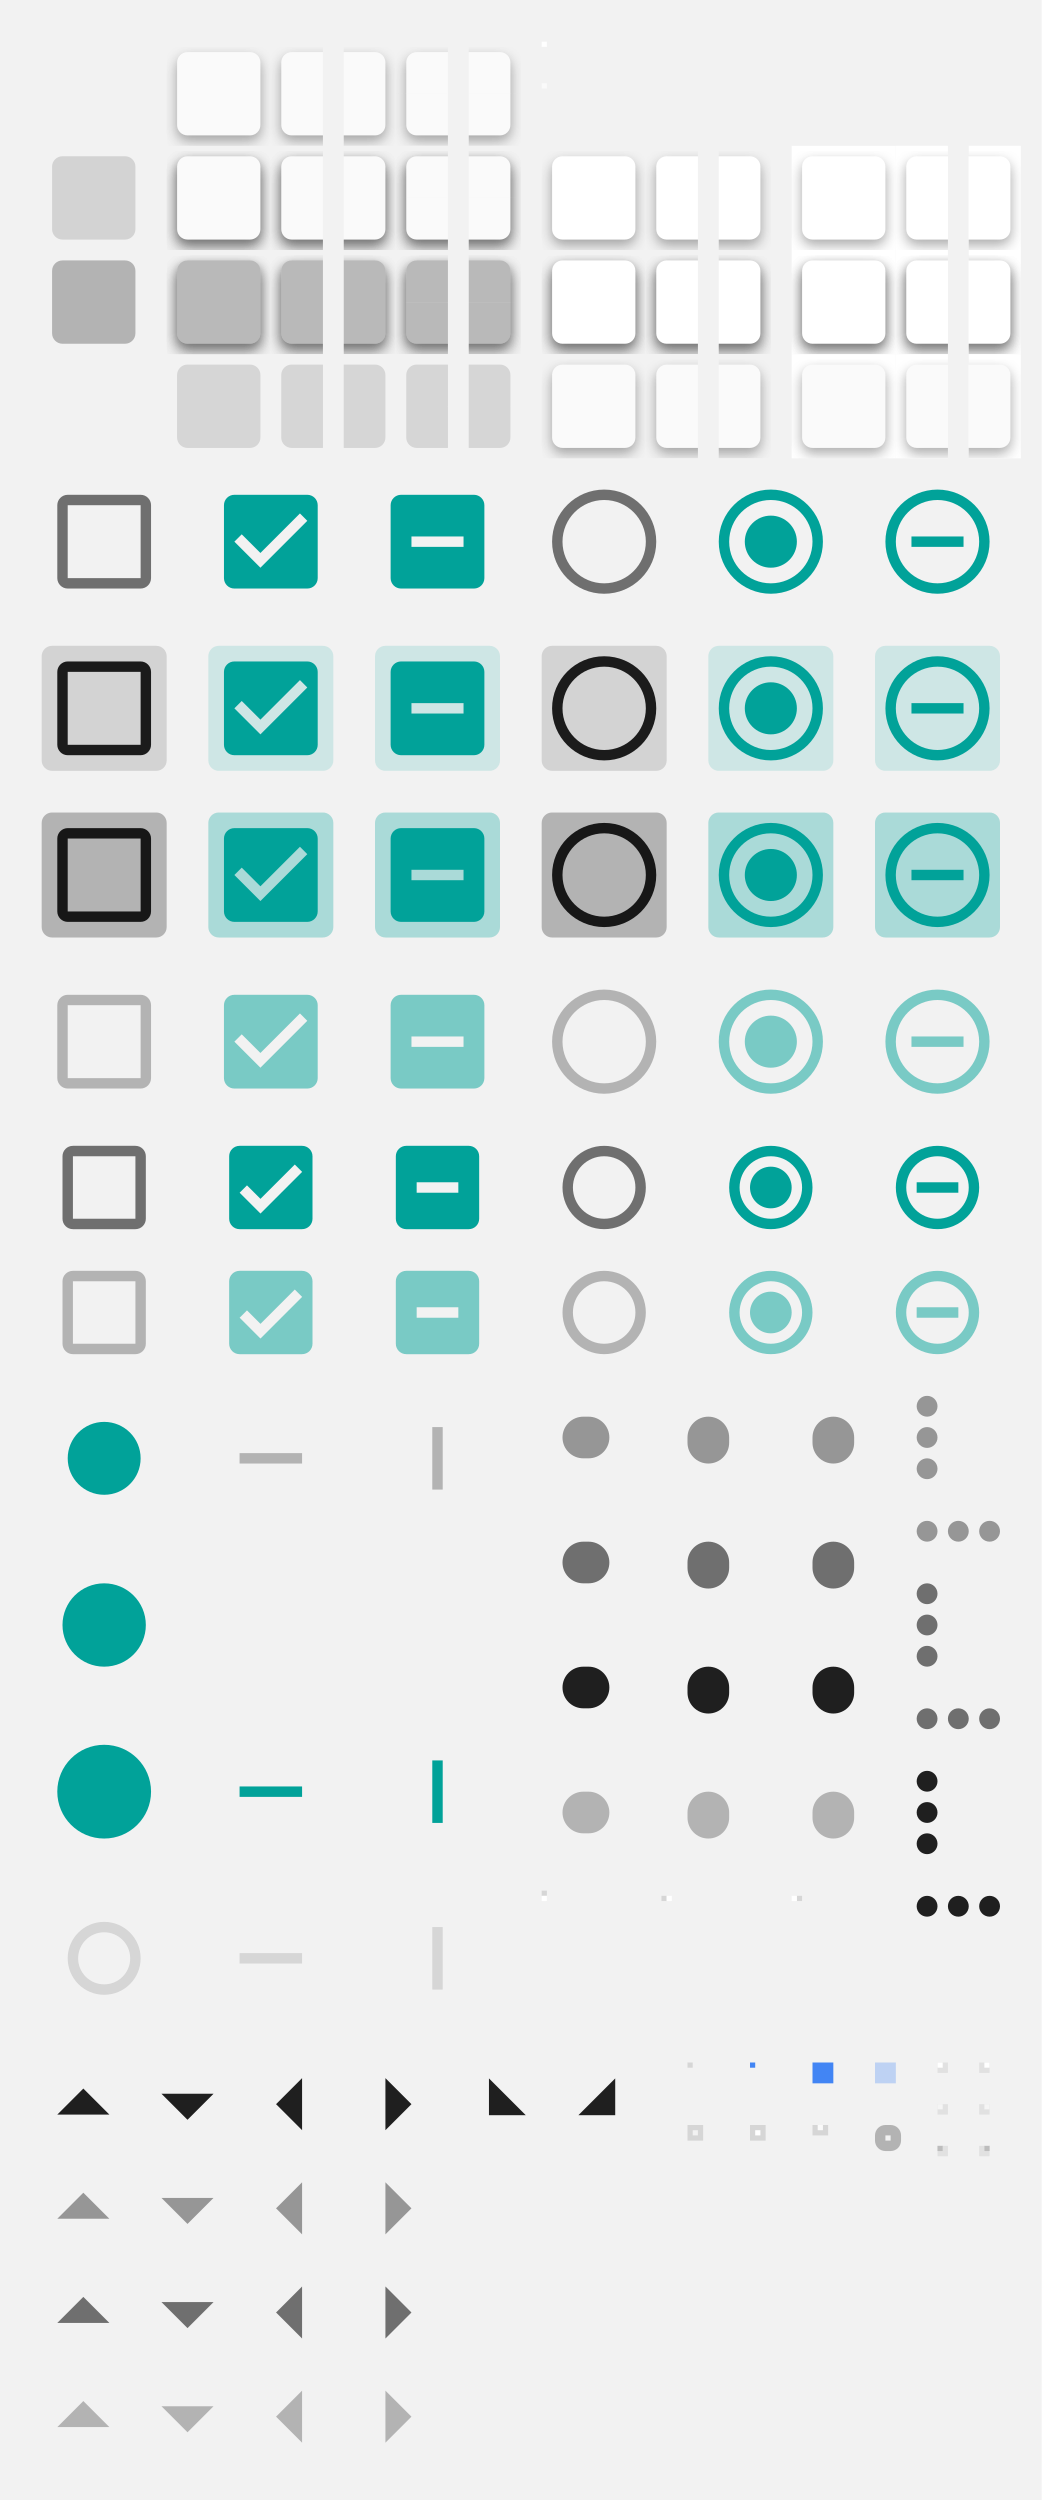
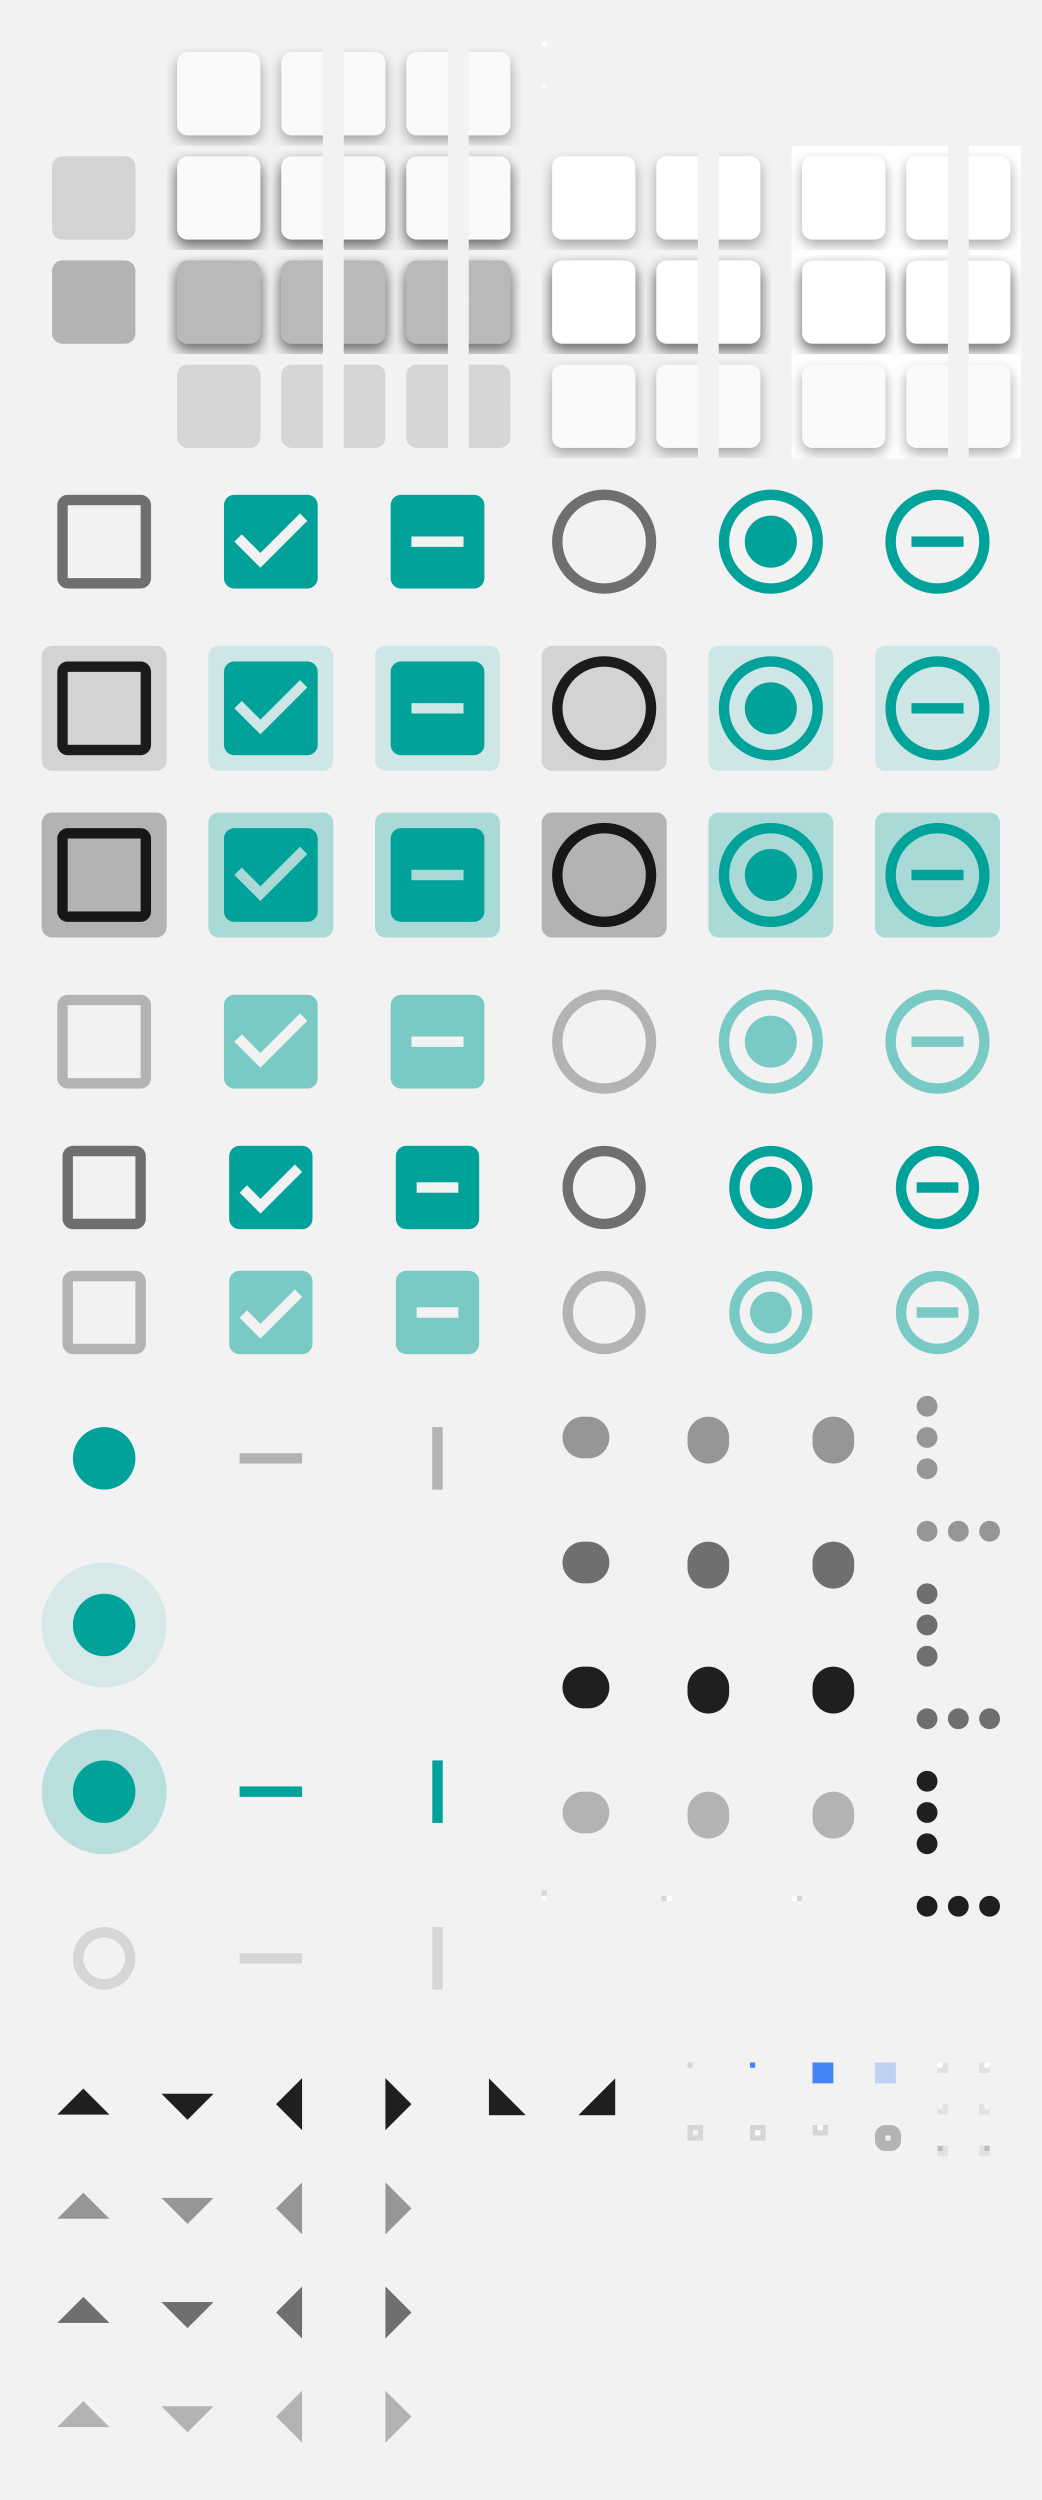
<svg xmlns="http://www.w3.org/2000/svg" xmlns:xlink="http://www.w3.org/1999/xlink" width="200" height="480" viewBox="0 0 200 480">
  <rect width="200" height="480" fill="url(#color-bg)" />
  <defs>
    <linearGradient id="color-fg">
      <stop stop-color="#000000" stop-opacity="0.87" />
    </linearGradient>
    <linearGradient id="color-fg-disabled">
      <stop stop-color="#000000" stop-opacity="0.38" />
    </linearGradient>
    <linearGradient id="color-fg-secondary">
      <stop stop-color="#000000" stop-opacity="0.54" />
    </linearGradient>
    <linearGradient id="color-fg-secondary-disabled">
      <stop stop-color="#000000" stop-opacity="0.26" />
    </linearGradient>
    <linearGradient id="color-divider">
      <stop stop-color="#000000" stop-opacity="0.12" />
    </linearGradient>
    <linearGradient id="color-primary">
      <stop stop-color="#4285F4" />
    </linearGradient>
    <linearGradient id="color-accent">
      <stop stop-color="#01A299" />
    </linearGradient>
    <linearGradient id="color-accent-insensitive">
      <stop stop-color="#01A299" stop-opacity="0.5" />
    </linearGradient>
    <linearGradient id="color-bg">
      <stop stop-color="#F2F2F2" />
    </linearGradient>
    <linearGradient id="color-bg-lighter">
      <stop stop-color="#FAFAFA" />
    </linearGradient>
    <linearGradient id="color-base">
      <stop stop-color="#FFFFFF" />
    </linearGradient>
    <linearGradient id="color-base-alt">
      <stop stop-color="#FAFAFA" />
    </linearGradient>
    <linearGradient id="color-border">
      <stop stop-color="#000000" stop-opacity="0.12" />
    </linearGradient>
    <filter id="1" color-interpolation-filters="sRGB" x="0" y="0" width="1" height="1">
      <feFlood flood-color="#000000" flood-opacity="0.12" result="flood" />
      <feComposite operator="in" in="flood" in2="SourceGraphic" result="composite1" />
      <feGaussianBlur stdDeviation="1.5" in="composite1" result="blur" />
      <feOffset dx="0" dy="1" result="offset" />
      <feComposite in="SourceGraphic" in2="offset" result="fbSourceGraphic" />
      <feFlood flood-color="#000000" flood-opacity="0.24" result="flood" />
      <feComposite operator="in" in="flood" in2="fbSourceGraphic" result="composite1" />
      <feGaussianBlur stdDeviation="1" in="composite1" result="blur" />
      <feOffset dx="0" dy="1" result="offset" />
      <feComposite in="fbSourceGraphic" in2="offset" result="composite2" />
    </filter>
    <rect id="1x1" width="1" height="1" />
    <rect id="2x2" width="2" height="2" />
    <rect id="4x4" width="4" height="4" />
    <rect id="16x16" width="16" height="16" opacity="0" />
    <rect id="17x17" width="17" height="17" opacity="0" />
    <rect id="24x24" width="24" height="24" opacity="0" />
    <clipPath id="left">
      <rect width="10" height="20" />
    </clipPath>
    <clipPath id="right">
      <rect width="10" height="20" x="10" />
    </clipPath>
    <clipPath id="left-top">
      <rect width="10" height="10" />
    </clipPath>
    <clipPath id="left-bottom">
      <rect width="10" height="10" y="10" />
    </clipPath>
    <clipPath id="right-top">
      <rect width="10" height="10" x="10" />
    </clipPath>
    <clipPath id="right-bottom">
      <rect width="10" height="10" x="10" y="10" />
    </clipPath>
    <g id="base-box">
      <rect width="20" height="20" opacity="0" />
      <rect x="2" y="2" width="16" height="16" rx="2" ry="2" />
    </g>
    <use xlink:href="#base-box" id="base-flat-button" fill="url(#color-fg)" opacity="0" />
    <use xlink:href="#base-box" id="base-flat-button-hover" fill="url(#color-fg)" opacity="0.15" />
    <use xlink:href="#base-box" id="base-flat-button-active" fill="url(#color-fg)" opacity="0.3" />
    <use xlink:href="#base-box" id="base-flat-button-insensitive" fill="url(#color-fg)" opacity="0" />
    <use xlink:href="#base-box" id="base-button" fill="url(#color-bg-lighter)" filter="url(#1)" />
    <use xlink:href="#base-button" id="base-button-hover" filter="url(#1)" />
    <g id="base-button-active">
      <use xlink:href="#base-button-hover" />
      <use xlink:href="#base-flat-button-active" />
    </g>
    <use xlink:href="#base-box" id="base-button-insensitive" fill="url(#color-divider)" />
    <use xlink:href="#1x1" id="base-entry-background" fill="url(#color-base)" />
    <use xlink:href="#1x1" id="base-entry-background-insensitive" fill="url(#color-base-alt)" />
    <use xlink:href="#base-box" id="base-entry-box" fill="url(#color-base)" filter="url(#1)" />
    <use xlink:href="#base-entry-box" id="base-entry-box-active" filter="url(#1)" />
    <use xlink:href="#base-box" id="base-entry-box-insensitive" fill="url(#color-base-alt)" filter="url(#1)" />
    <rect id="background-fill" width="20" height="20" />
    <g id="base-entry">
      <use xlink:href="#background-fill" />
      <use xlink:href="#base-entry-box" />
    </g>
    <g id="base-entry-active">
      <use xlink:href="#background-fill" />
      <use xlink:href="#base-entry-box-active" />
    </g>
    <g id="base-entry-insensitive">
      <use xlink:href="#background-fill" />
      <use xlink:href="#base-entry-box-insensitive" />
    </g>
    <use clip-path="url(#left)" xlink:href="#base-button" id="base-combo-rtl-button" />
    <use clip-path="url(#left)" xlink:href="#base-button-hover" id="base-combo-rtl-button-hover" />
    <use clip-path="url(#left)" xlink:href="#base-button-active" id="base-combo-rtl-button-active" />
    <use clip-path="url(#left)" xlink:href="#base-button-insensitive" id="base-combo-rtl-button-insensitive" />
    <use clip-path="url(#right)" xlink:href="#base-button" id="base-combo-ltr-button" />
    <use clip-path="url(#right)" xlink:href="#base-button-hover" id="base-combo-ltr-button-hover" />
    <use clip-path="url(#right)" xlink:href="#base-button-active" id="base-combo-ltr-button-active" />
    <use clip-path="url(#right)" xlink:href="#base-button-insensitive" id="base-combo-ltr-button-insensitive" />
    <use clip-path="url(#left-top)" xlink:href="#base-button" id="base-spin-rtl-up" />
    <use clip-path="url(#left-top)" xlink:href="#base-button-hover" id="base-spin-rtl-up-hover" />
    <use clip-path="url(#left-top)" xlink:href="#base-button-active" id="base-spin-rtl-up-active" />
    <use clip-path="url(#left-top)" xlink:href="#base-button-insensitive" id="base-spin-rtl-up-insensitive" />
    <use clip-path="url(#left-bottom)" xlink:href="#base-button" id="base-spin-rtl-down" />
    <use clip-path="url(#left-bottom)" xlink:href="#base-button-hover" id="base-spin-rtl-down-hover" />
    <use clip-path="url(#left-bottom)" xlink:href="#base-button-active" id="base-spin-rtl-down-active" />
    <use clip-path="url(#left-bottom)" xlink:href="#base-button-insensitive" id="base-spin-rtl-down-insensitive" />
    <use clip-path="url(#right-top)" xlink:href="#base-button" id="base-spin-ltr-up" />
    <use clip-path="url(#right-top)" xlink:href="#base-button-hover" id="base-spin-ltr-up-hover" />
    <use clip-path="url(#right-top)" xlink:href="#base-button-active" id="base-spin-ltr-up-active" />
    <use clip-path="url(#right-top)" xlink:href="#base-button-insensitive" id="base-spin-ltr-up-insensitive" />
    <use clip-path="url(#right-bottom)" xlink:href="#base-button" id="base-spin-ltr-down" />
    <use clip-path="url(#right-bottom)" xlink:href="#base-button-hover" id="base-spin-ltr-down-hover" />
    <use clip-path="url(#right-bottom)" xlink:href="#base-button-active" id="base-spin-ltr-down-active" />
    <use clip-path="url(#right-bottom)" xlink:href="#base-button-insensitive" id="base-spin-ltr-down-insensitive" />
    <use clip-path="url(#left)" xlink:href="#base-entry" id="base-combo-ltr-entry" />
    <use clip-path="url(#left)" xlink:href="#base-entry-active" id="base-combo-ltr-entry-active" />
    <use clip-path="url(#left)" xlink:href="#base-entry-insensitive" id="base-combo-ltr-entry-insensitive" />
    <use clip-path="url(#right)" xlink:href="#base-entry" id="base-combo-rtl-entry" />
    <use clip-path="url(#right)" xlink:href="#base-entry-active" id="base-combo-rtl-entry-active" />
    <use clip-path="url(#right)" xlink:href="#base-entry-insensitive" id="base-combo-rtl-entry-insensitive" />
    <path id="checkbox-unchecked-path" d="M19 5v14H5V5h14m0-2H5c-1.1 0-2 .9-2 2v14c0 1.1.9 2 2 2h14c1.1 0 2-.9 2-2V5c0-1.1-.9-2-2-2z" />
    <path id="checkbox-checked-path" d="M19 3H5c-1.11 0-2 .9-2 2v14c0 1.1.89 2 2 2h14c1.11 0 2-.9 2-2V5c0-1.1-.89-2-2-2zm-9 14l-5-5 1.41-1.41L10 14.17l7.59-7.59L19 8l-9 9z" />
    <path id="checkbox-mixed-path" d="M19 3H5c-1.1 0-2 .9-2 2v14c0 1.1.9 2 2 2h14c1.1 0 2-.9 2-2V5c0-1.1-.9-2-2-2zm-2 10H7v-2h10v2z" />
    <path id="radio-unchecked-path" d="M12 2C6.48 2 2 6.48 2 12s4.48 10 10 10 10-4.48 10-10S17.52 2 12 2zm0 18c-4.42 0-8-3.58-8-8s3.58-8 8-8 8 3.58 8 8-3.58 8-8 8z" />
    <path id="radio-checked-path" d="M12 7c-2.76 0-5 2.24-5 5s2.24 5 5 5 5-2.24 5-5-2.24-5-5-5zm0-5C6.48 2 2 6.48 2 12s4.48 10 10 10 10-4.48 10-10S17.52 2 12 2zm0 18c-4.42 0-8-3.58-8-8s3.58-8 8-8 8 3.58 8 8-3.58 8-8 8z" />
    <path id="radio-mixed-path" d="M7 11v2h10v-2H7zm5-9C6.48 2 2 6.48 2 12s4.48 10 10 10 10-4.48 10-10S17.52 2 12 2zm0 18c-4.41 0-8-3.59-8-8s3.59-8 8-8 8 3.59 8 8-3.59 8-8 8z" />
    <path id="menu-checkbox-unchecked-path" d="M2 0a2 2 0 0 0-2 2v12a2 2 0 0 0 2 2h12a2 2 0 0 0 2-2V2a2 2 0 0 0-2-2H2zm0 2h12v12H2V2z" />
    <path id="menu-checkbox-checked-path" d="M2 0a2 2 0 0 0-2 2v12a2 2 0 0 0 2 2h12a2 2 0 0 0 2-2V2a2 2 0 0 0-2-2H2zm10.6 3.59L14.01 5l-8 8-4-4 1.41-1.41 2.59 2.59 6.59-6.59z" />
    <path id="menu-checkbox-mixed-path" d="M2 0a2 2 0 0 0-2 2v12a2 2 0 0 0 2 2h12a2 2 0 0 0 2-2V2a2 2 0 0 0-2-2H2zm2 7h8v2H4V7z" />
    <path id="menu-radio-unchecked-path" d="M8 0a8 8 0 0 0-8 8 8 8 0 0 0 8 8 8 8 0 0 0 8-8 8 8 0 0 0-8-8zm0 2a6 6 0 0 1 6 6 6 6 0 0 1-6 6 6 6 0 0 1-6-6 6 6 0 0 1 6-6z" />
    <path id="menu-radio-checked-path" d="M8 0a8 8 0 0 0-8 8 8 8 0 0 0 8 8 8 8 0 0 0 8-8 8 8 0 0 0-8-8zm0 2a6 6 0 0 1 6 6 6 6 0 0 1-6 6 6 6 0 0 1-6-6 6 6 0 0 1 6-6zm0 2a4 4 0 0 0-4 4 4 4 0 0 0 4 4 4 4 0 0 0 4-4 4 4 0 0 0-4-4z" />
    <path id="menu-radio-mixed-path" d="M8 0a8 8 0 0 0-8 8 8 8 0 0 0 8 8 8 8 0 0 0 8-8 8 8 0 0 0-8-8zm0 2a6 6 0 0 1 6 6 6 6 0 0 1-6 6 6 6 0 0 1-6-6 6 6 0 0 1 6-6zM4 7v2h8V7H4z" />
    <rect id="button-fill" width="24" height="24" rx="2" ry="2" />
    <g id="base-checkbox-unchecked">
      <use xlink:href="#button-fill" opacity="0" />
      <use xlink:href="#checkbox-unchecked-path" />
    </g>
    <g id="base-checkbox-unchecked-hover">
      <use xlink:href="#button-fill" opacity="0.15" />
      <use xlink:href="#checkbox-unchecked-path" />
    </g>
    <g id="base-checkbox-unchecked-active">
      <use xlink:href="#button-fill" opacity="0.3" />
      <use xlink:href="#checkbox-unchecked-path" />
    </g>
    <g id="base-checkbox-checked">
      <use xlink:href="#button-fill" opacity="0" />
      <use xlink:href="#checkbox-checked-path" />
    </g>
    <g id="base-checkbox-checked-hover">
      <use xlink:href="#button-fill" opacity="0.15" />
      <use xlink:href="#checkbox-checked-path" />
    </g>
    <g id="base-checkbox-checked-active">
      <use xlink:href="#button-fill" opacity="0.3" />
      <use xlink:href="#checkbox-checked-path" />
    </g>
    <g id="base-checkbox-mixed">
      <use xlink:href="#button-fill" opacity="0" />
      <use xlink:href="#checkbox-mixed-path" />
    </g>
    <g id="base-checkbox-mixed-hover">
      <use xlink:href="#button-fill" opacity="0.15" />
      <use xlink:href="#checkbox-mixed-path" />
    </g>
    <g id="base-checkbox-mixed-active">
      <use xlink:href="#button-fill" opacity="0.3" />
      <use xlink:href="#checkbox-mixed-path" />
    </g>
    <g id="base-radio-unchecked">
      <use xlink:href="#button-fill" opacity="0" />
      <use xlink:href="#radio-unchecked-path" />
    </g>
    <g id="base-radio-unchecked-hover">
      <use xlink:href="#button-fill" opacity="0.15" />
      <use xlink:href="#radio-unchecked-path" />
    </g>
    <g id="base-radio-unchecked-active">
      <use xlink:href="#button-fill" opacity="0.3" />
      <use xlink:href="#radio-unchecked-path" />
    </g>
    <g id="base-radio-checked">
      <use xlink:href="#button-fill" opacity="0" />
      <use xlink:href="#radio-checked-path" />
    </g>
    <g id="base-radio-checked-hover">
      <use xlink:href="#button-fill" opacity="0.15" />
      <use xlink:href="#radio-checked-path" />
    </g>
    <g id="base-radio-checked-active">
      <use xlink:href="#button-fill" opacity="0.3" />
      <use xlink:href="#radio-checked-path" />
    </g>
    <g id="base-radio-mixed">
      <use xlink:href="#button-fill" opacity="0" />
      <use xlink:href="#radio-mixed-path" />
    </g>
    <g id="base-radio-mixed-hover">
      <use xlink:href="#button-fill" opacity="0.15" />
      <use xlink:href="#radio-mixed-path" />
    </g>
    <g id="base-radio-mixed-active">
      <use xlink:href="#button-fill" opacity="0.3" />
      <use xlink:href="#radio-mixed-path" />
    </g>
    <g id="base-menu-checkbox-unchecked">
      <use xlink:href="#16x16" />
      <use xlink:href="#menu-checkbox-unchecked-path" />
    </g>
    <g id="base-menu-checkbox-checked">
      <use xlink:href="#16x16" />
      <use xlink:href="#menu-checkbox-checked-path" />
    </g>
    <g id="base-menu-checkbox-mixed">
      <use xlink:href="#16x16" />
      <use xlink:href="#menu-checkbox-mixed-path" />
    </g>
    <g id="base-menu-radio-unchecked">
      <use xlink:href="#16x16" />
      <use xlink:href="#menu-radio-unchecked-path" />
    </g>
    <g id="base-menu-radio-checked">
      <use xlink:href="#16x16" />
      <use xlink:href="#menu-radio-checked-path" />
    </g>
    <g id="base-menu-radio-mixed">
      <use xlink:href="#16x16" />
      <use xlink:href="#menu-radio-mixed-path" />
    </g>
    <g id="base-scale-slider">
-       <use xlink:href="#24x24" />
-       <circle cx="12" cy="12" r="7" fill="url(#color-accent)" />
+       <circle cx="12" cy="12" r="12" opacity="0" />
+       <circle cx="12" cy="12" r="6" fill="url(#color-accent)" />
    </g>
    <g id="base-scale-slider-hover">
-       <use xlink:href="#24x24" />
-       <circle cx="12" cy="12" r="8" fill="url(#color-accent)" />
+       <circle cx="12" cy="12" r="12" fill="url(#color-accent)" opacity="0.12" />
+       <circle cx="12" cy="12" r="6" fill="url(#color-accent)" />
    </g>
    <g id="base-scale-slider-active">
-       <use xlink:href="#24x24" />
-       <circle cx="12" cy="12" r="9" fill="url(#color-accent)" />
+       <circle cx="12" cy="12" r="12" fill="url(#color-accent)" opacity="0.24" />
+       <circle cx="12" cy="12" r="6" fill="url(#color-accent)" />
    </g>
    <g id="base-scale-slider-insensitive">
-       <use xlink:href="#24x24" />
-       <circle cx="12" cy="12" r="7" fill="url(#color-bg)" />
-       <circle cx="12" cy="12" r="6" fill="none" stroke="url(#color-divider)" stroke-width="2" />
+       <circle cx="12" cy="12" r="12" opacity="0" />
+       <circle cx="12" cy="12" r="6" fill="url(#color-bg)" />
+       <circle cx="12" cy="12" r="5" fill="none" stroke="url(#color-divider)" stroke-width="2" />
    </g>
    <g id="base-scale-horz-trough">
      <use xlink:href="#24x24" />
      <rect width="12" height="2" x="6" y="11" />
    </g>
    <g id="base-scale-vert-trough">
      <use xlink:href="#24x24" />
      <rect width="2" height="12" x="11" y="6" />
    </g>
    <g id="base-scrollbar-horz-slider">
      <use xlink:href="#17x17" y="-1" />
      <rect width="9" height="8" x="4" y="4" ry="4" />
    </g>
    <g id="base-scrollbar-horz-trough">
      <use xlink:href="#base-border" y="-1" />
      <use xlink:href="#base-entry-background" />
    </g>
    <use xlink:href="#base-scrollbar-horz-slider" id="base-scrollbar-vert-ltr-slider" transform="rotate(-90 8.5 8.5)" />
    <use xlink:href="#base-scrollbar-horz-trough" id="base-scrollbar-vert-ltr-trough" transform="rotate(-90 0.5 0.5)" />
    <use xlink:href="#base-scrollbar-horz-slider" id="base-scrollbar-vert-rtl-slider" transform="rotate(90 8 8)" />
    <use xlink:href="#base-scrollbar-horz-trough" id="base-scrollbar-vert-rtl-trough" transform="rotate(90 0.5 0.5)" />
    <g id="base-handle-horz">
      <circle cx="2" cy="2" r="2" />
      <circle cx="8" cy="2" r="2" />
      <circle cx="14" cy="2" r="2" />
    </g>
    <use xlink:href="#base-handle-horz" id="base-handle-vert" transform="rotate(90 2 2)" />
    <path id="pan-path" d="M13 6l-5 5-5-5z" />
    <g id="base-pan-down">
      <use xlink:href="#16x16" />
      <use xlink:href="#pan-path" />
    </g>
    <g id="base-pan-up">
      <use xlink:href="#16x16" />
      <use xlink:href="#pan-path" transform="rotate(180 8 8)" />
    </g>
    <g id="base-pan-left">
      <use xlink:href="#16x16" />
      <use xlink:href="#pan-path" transform="rotate(90 8 8)" />
    </g>
    <g id="base-pan-right">
      <use xlink:href="#16x16" />
      <use xlink:href="#pan-path" transform="rotate(-90 8 8)" />
    </g>
    <g id="base-pan-left-semi">
      <use xlink:href="#16x16" />
      <use xlink:href="#pan-path" transform="rotate(45 8 8)" />
    </g>
    <g id="base-pan-right-semi">
      <use xlink:href="#16x16" />
      <use xlink:href="#pan-path" transform="rotate(-45 8 8)" />
    </g>
    <use xlink:href="#1x1" id="base-border" fill="url(#color-border)" />
    <use xlink:href="#1x1" id="base-tab" fill="url(#color-primary)" />
    <use xlink:href="#4x4" id="base-progressbar-progress" fill="url(#color-primary)" />
    <g id="base-progressbar-trough">
      <use xlink:href="#4x4" fill="url(#color-bg)" />
      <use xlink:href="#base-progressbar-progress" opacity="0.3" />
    </g>
    <rect id="base-frame" x="0.5" y="0.5" width="2" height="2" fill="none" stroke="url(#color-border)" stroke-width="1" />
    <g id="base-frame-notebook">
      <rect width="3" height="3" fill="url(#color-border)" />
      <use xlink:href="#1x1" x="1" y="1" fill="url(#color-base)" />
    </g>
    <g id="base-frame-inline">
      <rect width="3" height="2" fill="url(#color-border)" />
      <use xlink:href="#1x1" x="1" fill="url(#color-base-alt)" />
    </g>
    <rect id="base-focus" x="1" y="1" width="3" height="3" rx="1" ry="1" fill="none" stroke="url(#color-fg)" stroke-width="2" opacity="0.3" />
    <g id="base-treeview-ltr-button">
      <use xlink:href="#2x2" fill="url(#color-base)" />
      <use xlink:href="#2x2" fill="url(#color-border)" />
      <use xlink:href="#1x1" fill="url(#color-base)" />
    </g>
    <g id="base-treeview-ltr-button-hover">
      <use xlink:href="#base-treeview-ltr-button" />
      <use xlink:href="#1x1" fill="url(#color-fg)" opacity="0.05" />
    </g>
    <g id="base-treeview-ltr-button-active">
      <use xlink:href="#base-treeview-ltr-button" />
      <use xlink:href="#1x1" fill="url(#color-fg)" opacity="0.3" />
    </g>
    <use xlink:href="#base-treeview-ltr-button" id="base-treeview-rtl-button" transform="scale(-1 1)" />
    <use xlink:href="#base-treeview-ltr-button-hover" id="base-treeview-rtl-button-hover" transform="scale(-1 1)" />
    <use xlink:href="#base-treeview-ltr-button-active" id="base-treeview-rtl-button-active" transform="scale(-1 1)" />
  </defs>
  <use x="8" y="8" xlink:href="#base-flat-button" id="flat-button" />
  <use x="8" y="28" xlink:href="#base-flat-button-hover" id="flat-button-hover" />
  <use x="8" y="48" xlink:href="#base-flat-button-active" id="flat-button-active" />
  <use x="8" y="68" xlink:href="#base-flat-button-insensitive" id="flat-button-insensitive" />
  <use x="32" y="8" xlink:href="#base-button" id="button" />
  <use x="32" y="28" xlink:href="#base-button-hover" id="button-hover" />
  <use x="32" y="48" xlink:href="#base-button-active" id="button-active" />
  <use x="32" y="68" xlink:href="#base-button-insensitive" id="button-insensitive" />
  <use x="52" y="8" xlink:href="#base-combo-rtl-button" id="combo-rtl-button" />
  <use x="52" y="28" xlink:href="#base-combo-rtl-button-hover" id="combo-rtl-button-hover" />
  <use x="52" y="48" xlink:href="#base-combo-rtl-button-active" id="combo-rtl-button-active" />
  <use x="52" y="68" xlink:href="#base-combo-rtl-button-insensitive" id="combo-rtl-button-insensitive" />
  <use x="56" y="8" xlink:href="#base-combo-ltr-button" id="combo-ltr-button" />
  <use x="56" y="28" xlink:href="#base-combo-ltr-button-hover" id="combo-ltr-button-hover" />
  <use x="56" y="48" xlink:href="#base-combo-ltr-button-active" id="combo-ltr-button-active" />
  <use x="56" y="68" xlink:href="#base-combo-ltr-button-insensitive" id="combo-ltr-button-insensitive" />
  <use x="76" y="8" xlink:href="#base-spin-rtl-up" id="spin-rtl-up" />
  <use x="76" y="28" xlink:href="#base-spin-rtl-up-hover" id="spin-rtl-up-hover" />
  <use x="76" y="48" xlink:href="#base-spin-rtl-up-active" id="spin-rtl-up-active" />
  <use x="76" y="68" xlink:href="#base-spin-rtl-up-insensitive" id="spin-rtl-up-insensitive" />
  <use x="76" y="8" xlink:href="#base-spin-rtl-down" id="spin-rtl-down" />
  <use x="76" y="28" xlink:href="#base-spin-rtl-down-hover" id="spin-rtl-down-hover" />
  <use x="76" y="48" xlink:href="#base-spin-rtl-down-active" id="spin-rtl-down-active" />
  <use x="76" y="68" xlink:href="#base-spin-rtl-down-insensitive" id="spin-rtl-down-insensitive" />
  <use x="80" y="8" xlink:href="#base-spin-ltr-up" id="spin-ltr-up" />
  <use x="80" y="28" xlink:href="#base-spin-ltr-up-hover" id="spin-ltr-up-hover" />
  <use x="80" y="48" xlink:href="#base-spin-ltr-up-active" id="spin-ltr-up-active" />
  <use x="80" y="68" xlink:href="#base-spin-ltr-up-insensitive" id="spin-ltr-up-insensitive" />
  <use x="80" y="8" xlink:href="#base-spin-ltr-down" id="spin-ltr-down" />
  <use x="80" y="28" xlink:href="#base-spin-ltr-down-hover" id="spin-ltr-down-hover" />
  <use x="80" y="48" xlink:href="#base-spin-ltr-down-active" id="spin-ltr-down-active" />
  <use x="80" y="68" xlink:href="#base-spin-ltr-down-insensitive" id="spin-ltr-down-insensitive" />
  <use x="104" y="8" xlink:href="#base-entry-background" id="entry-background" />
  <use x="104" y="16" xlink:href="#base-entry-background-insensitive" id="entry-background-insensitive" />
  <use x="104" y="28" xlink:href="#base-entry" fill="url(#color-bg)" id="entry" />
  <use x="104" y="48" xlink:href="#base-entry-active" fill="url(#color-bg)" id="entry-active" />
  <use x="104" y="68" xlink:href="#base-entry-insensitive" fill="url(#color-bg)" id="entry-insensitive" />
  <use x="124" y="28" xlink:href="#base-combo-ltr-entry" fill="url(#color-bg)" id="combo-ltr-entry" />
  <use x="124" y="48" xlink:href="#base-combo-ltr-entry-active" fill="url(#color-bg)" id="combo-ltr-entry-active" />
  <use x="124" y="68" xlink:href="#base-combo-ltr-entry-insensitive" fill="url(#color-bg)" id="combo-ltr-entry-insensitive" />
  <use x="128" y="28" xlink:href="#base-combo-rtl-entry" fill="url(#color-bg)" id="combo-rtl-entry" />
  <use x="128" y="48" xlink:href="#base-combo-rtl-entry-active" fill="url(#color-bg)" id="combo-rtl-entry-active" />
  <use x="128" y="68" xlink:href="#base-combo-rtl-entry-insensitive" fill="url(#color-bg)" id="combo-rtl-entry-insensitive" />
  <use x="152" y="28" xlink:href="#base-entry" fill="url(#color-base)" id="notebook-entry" />
  <use x="152" y="48" xlink:href="#base-entry-active" fill="url(#color-base)" id="notebook-entry-active" />
  <use x="152" y="68" xlink:href="#base-entry-insensitive" fill="url(#color-base)" id="notebook-entry-insensitive" />
  <use x="172" y="28" xlink:href="#base-combo-ltr-entry" fill="url(#color-base)" id="notebook-combo-ltr-entry" />
  <use x="172" y="48" xlink:href="#base-combo-ltr-entry-active" fill="url(#color-base)" id="notebook-combo-ltr-entry-active" />
  <use x="172" y="68" xlink:href="#base-combo-ltr-entry-insensitive" fill="url(#color-base)" id="notebook-combo-ltr-entry-insensitive" />
  <use x="176" y="28" xlink:href="#base-combo-rtl-entry" fill="url(#color-base)" id="notebook-combo-rtl-entry" />
  <use x="176" y="48" xlink:href="#base-combo-rtl-entry-active" fill="url(#color-base)" id="notebook-combo-rtl-entry-active" />
  <use x="176" y="68" xlink:href="#base-combo-rtl-entry-insensitive" fill="url(#color-base)" id="notebook-combo-rtl-entry-insensitive" />
  <use x="8" y="92" xlink:href="#base-checkbox-unchecked" fill="url(#color-fg-secondary)" id="checkbox-unchecked" />
  <use x="8" y="124" xlink:href="#base-checkbox-unchecked-hover" fill="url(#color-fg)" id="checkbox-unchecked-hover" />
  <use x="8" y="156" xlink:href="#base-checkbox-unchecked-active" fill="url(#color-fg)" id="checkbox-unchecked-active" />
  <use x="8" y="188" xlink:href="#base-checkbox-unchecked" fill="url(#color-fg-secondary-disabled)" id="checkbox-unchecked-insensitive" />
  <use x="40" y="92" xlink:href="#base-checkbox-checked" fill="url(#color-accent)" id="checkbox-checked" />
  <use x="40" y="124" xlink:href="#base-checkbox-checked-hover" fill="url(#color-accent)" id="checkbox-checked-hover" />
  <use x="40" y="156" xlink:href="#base-checkbox-checked-active" fill="url(#color-accent)" id="checkbox-checked-active" />
  <use x="40" y="188" xlink:href="#base-checkbox-checked" fill="url(#color-accent-insensitive)" id="checkbox-checked-insensitive" />
  <use x="72" y="92" xlink:href="#base-checkbox-mixed" fill="url(#color-accent)" id="checkbox-mixed" />
  <use x="72" y="124" xlink:href="#base-checkbox-mixed-hover" fill="url(#color-accent)" id="checkbox-mixed-hover" />
  <use x="72" y="156" xlink:href="#base-checkbox-mixed-active" fill="url(#color-accent)" id="checkbox-mixed-active" />
  <use x="72" y="188" xlink:href="#base-checkbox-mixed" fill="url(#color-accent-insensitive)" id="checkbox-mixed-insensitive" />
  <use x="104" y="92" xlink:href="#base-radio-unchecked" fill="url(#color-fg-secondary)" id="radio-unchecked" />
  <use x="104" y="124" xlink:href="#base-radio-unchecked-hover" fill="url(#color-fg)" id="radio-unchecked-hover" />
  <use x="104" y="156" xlink:href="#base-radio-unchecked-active" fill="url(#color-fg)" id="radio-unchecked-active" />
  <use x="104" y="188" xlink:href="#base-radio-unchecked" fill="url(#color-fg-secondary-disabled)" id="radio-unchecked-insensitive" />
  <use x="136" y="92" xlink:href="#base-radio-checked" fill="url(#color-accent)" id="radio-checked" />
  <use x="136" y="124" xlink:href="#base-radio-checked-hover" fill="url(#color-accent)" id="radio-checked-hover" />
  <use x="136" y="156" xlink:href="#base-radio-checked-active" fill="url(#color-accent)" id="radio-checked-active" />
  <use x="136" y="188" xlink:href="#base-radio-checked" fill="url(#color-accent-insensitive)" id="radio-checked-insensitive" />
  <use x="168" y="92" xlink:href="#base-radio-mixed" fill="url(#color-accent)" id="radio-mixed" />
  <use x="168" y="124" xlink:href="#base-radio-mixed-hover" fill="url(#color-accent)" id="radio-mixed-hover" />
  <use x="168" y="156" xlink:href="#base-radio-mixed-active" fill="url(#color-accent)" id="radio-mixed-active" />
  <use x="168" y="188" xlink:href="#base-radio-mixed" fill="url(#color-accent-insensitive)" id="radio-mixed-insensitive" />
  <use x="12" y="220" xlink:href="#base-menu-checkbox-unchecked" fill="url(#color-fg-secondary)" id="menu-checkbox-unchecked" />
  <use x="12" y="244" xlink:href="#base-menu-checkbox-unchecked" fill="url(#color-fg-secondary-disabled)" id="menu-checkbox-unchecked-insensitive" />
  <use x="44" y="220" xlink:href="#base-menu-checkbox-checked" fill="url(#color-accent)" id="menu-checkbox-checked" />
  <use x="44" y="244" xlink:href="#base-menu-checkbox-checked" fill="url(#color-accent-insensitive)" id="menu-checkbox-checked-insensitive" />
  <use x="76" y="220" xlink:href="#base-menu-checkbox-mixed" fill="url(#color-accent)" id="menu-checkbox-mixed" />
  <use x="76" y="244" xlink:href="#base-menu-checkbox-mixed" fill="url(#color-accent-insensitive)" id="menu-checkbox-mixed-insensitive" />
  <use x="108" y="220" xlink:href="#base-menu-radio-unchecked" fill="url(#color-fg-secondary)" id="menu-radio-unchecked" />
  <use x="108" y="244" xlink:href="#base-menu-radio-unchecked" fill="url(#color-fg-secondary-disabled)" id="menu-radio-unchecked-insensitive" />
  <use x="140" y="220" xlink:href="#base-menu-radio-checked" fill="url(#color-accent)" id="menu-radio-checked" />
  <use x="140" y="244" xlink:href="#base-menu-radio-checked" fill="url(#color-accent-insensitive)" id="menu-radio-checked-insensitive" />
  <use x="172" y="220" xlink:href="#base-menu-radio-mixed" fill="url(#color-accent)" id="menu-radio-mixed" />
  <use x="172" y="244" xlink:href="#base-menu-radio-mixed" fill="url(#color-accent-insensitive)" id="menu-radio-mixed-insensitive" />
  <use x="8" y="268" xlink:href="#base-scale-slider" id="scale-slider" />
  <use x="8" y="300" xlink:href="#base-scale-slider-hover" id="scale-slider-hover" />
  <use x="8" y="332" xlink:href="#base-scale-slider-active" id="scale-slider-active" />
  <use x="8" y="364" xlink:href="#base-scale-slider-insensitive" id="scale-slider-insensitive" />
  <use x="40" y="268" xlink:href="#base-scale-horz-trough" fill="url(#color-fg-secondary-disabled)" id="scale-horz-trough" />
  <use x="40" y="332" xlink:href="#base-scale-horz-trough" fill="url(#color-accent)" id="scale-horz-trough-active" />
  <use x="40" y="364" xlink:href="#base-scale-horz-trough" fill="url(#color-divider)" id="scale-horz-trough-insensitive" />
  <use x="72" y="268" xlink:href="#base-scale-vert-trough" fill="url(#color-fg-secondary-disabled)" id="scale-vert-trough" />
  <use x="72" y="332" xlink:href="#base-scale-vert-trough" fill="url(#color-accent)" id="scale-vert-trough-active" />
  <use x="72" y="364" xlink:href="#base-scale-vert-trough" fill="url(#color-divider)" id="scale-vert-trough-insensitive" />
  <use x="104" y="268" xlink:href="#base-scrollbar-horz-slider" fill="url(#color-fg-disabled)" id="scrollbar-horz-slider" />
  <use x="104" y="292" xlink:href="#base-scrollbar-horz-slider" fill="url(#color-fg-secondary)" id="scrollbar-horz-slider-hover" />
  <use x="104" y="316" xlink:href="#base-scrollbar-horz-slider" fill="url(#color-fg)" id="scrollbar-horz-slider-active" />
  <use x="104" y="340" xlink:href="#base-scrollbar-horz-slider" fill="url(#color-fg-secondary-disabled)" id="scrollbar-horz-slider-insensitive" />
  <use x="104" y="364" xlink:href="#base-scrollbar-horz-trough" id="scrollbar-horz-trough" />
  <use x="128" y="268" xlink:href="#base-scrollbar-vert-ltr-slider" fill="url(#color-fg-disabled)" id="scrollbar-vert-ltr-slider" />
  <use x="128" y="292" xlink:href="#base-scrollbar-vert-ltr-slider" fill="url(#color-fg-secondary)" id="scrollbar-vert-ltr-slider-hover" />
  <use x="128" y="316" xlink:href="#base-scrollbar-vert-ltr-slider" fill="url(#color-fg)" id="scrollbar-vert-ltr-slider-active" />
  <use x="128" y="340" xlink:href="#base-scrollbar-vert-ltr-slider" fill="url(#color-fg-secondary-disabled)" id="scrollbar-vert-ltr-slider-insensitive" />
  <use x="128" y="364" xlink:href="#base-scrollbar-vert-ltr-trough" id="scrollbar-vert-ltr-trough" />
  <use x="152" y="268" xlink:href="#base-scrollbar-vert-rtl-slider" fill="url(#color-fg-disabled)" id="scrollbar-vert-rtl-slider" />
  <use x="152" y="292" xlink:href="#base-scrollbar-vert-rtl-slider" fill="url(#color-fg-secondary)" id="scrollbar-vert-rtl-slider-hover" />
  <use x="152" y="316" xlink:href="#base-scrollbar-vert-rtl-slider" fill="url(#color-fg)" id="scrollbar-vert-rtl-slider-active" />
  <use x="152" y="340" xlink:href="#base-scrollbar-vert-rtl-slider" fill="url(#color-fg-secondary-disabled)" id="scrollbar-vert-rtl-slider-insensitive" />
  <use x="152" y="364" xlink:href="#base-scrollbar-vert-rtl-trough" id="scrollbar-vert-rtl-trough" />
  <use x="176" y="292" xlink:href="#base-handle-horz" fill="url(#color-fg-disabled)" id="handle-horz" />
  <use x="176" y="328" xlink:href="#base-handle-horz" fill="url(#color-fg-secondary)" id="handle-horz-hover" />
  <use x="176" y="364" xlink:href="#base-handle-horz" fill="url(#color-fg)" id="handle-horz-active" />
  <use x="176" y="268" xlink:href="#base-handle-vert" fill="url(#color-fg-disabled)" id="handle-vert" />
  <use x="176" y="304" xlink:href="#base-handle-vert" fill="url(#color-fg-secondary)" id="handle-vert-hover" />
  <use x="176" y="340" xlink:href="#base-handle-vert" fill="url(#color-fg)" id="handle-vert-active" />
  <use x="8" y="396" xlink:href="#base-pan-up" fill="url(#color-fg)" id="pan-up" />
  <use x="8" y="416" xlink:href="#base-pan-up" fill="url(#color-fg-disabled)" id="pan-up-insensitive" />
  <use x="8" y="436" xlink:href="#base-pan-up" fill="url(#color-fg-secondary)" id="pan-up-alt" />
  <use x="8" y="456" xlink:href="#base-pan-up" fill="url(#color-fg-secondary-disabled)" id="pan-up-alt-insensitive" />
  <use x="28" y="396" xlink:href="#base-pan-down" fill="url(#color-fg)" id="pan-down" />
  <use x="28" y="416" xlink:href="#base-pan-down" fill="url(#color-fg-disabled)" id="pan-down-insensitive" />
  <use x="28" y="436" xlink:href="#base-pan-down" fill="url(#color-fg-secondary)" id="pan-down-alt" />
  <use x="28" y="456" xlink:href="#base-pan-down" fill="url(#color-fg-secondary-disabled)" id="pan-down-alt-insensitive" />
  <use x="48" y="396" xlink:href="#base-pan-left" fill="url(#color-fg)" id="pan-left" />
  <use x="48" y="416" xlink:href="#base-pan-left" fill="url(#color-fg-disabled)" id="pan-left-insensitive" />
  <use x="48" y="436" xlink:href="#base-pan-left" fill="url(#color-fg-secondary)" id="pan-left-alt" />
  <use x="48" y="456" xlink:href="#base-pan-left" fill="url(#color-fg-secondary-disabled)" id="pan-left-alt-insensitive" />
  <use x="68" y="396" xlink:href="#base-pan-right" fill="url(#color-fg)" id="pan-right" />
  <use x="68" y="416" xlink:href="#base-pan-right" fill="url(#color-fg-disabled)" id="pan-right-insensitive" />
  <use x="68" y="436" xlink:href="#base-pan-right" fill="url(#color-fg-secondary)" id="pan-right-alt" />
  <use x="68" y="456" xlink:href="#base-pan-right" fill="url(#color-fg-secondary-disabled)" id="pan-right-alt-insensitive" />
  <use x="88" y="396" xlink:href="#base-pan-left-semi" fill="url(#color-fg)" id="pan-left-semi" />
  <use x="108" y="396" xlink:href="#base-pan-right-semi" fill="url(#color-fg)" id="pan-right-semi" />
  <use x="132" y="396" xlink:href="#base-border" id="border" />
  <use x="144" y="396" xlink:href="#base-tab" id="tab" />
  <use x="156" y="396" xlink:href="#base-progressbar-progress" id="progressbar-progress" />
  <use x="168" y="396" xlink:href="#base-progressbar-trough" id="progressbar-trough" />
  <use x="132" y="408" xlink:href="#base-frame" id="frame" />
  <use x="144" y="408" xlink:href="#base-frame-notebook" id="frame-notebook" />
  <use x="156" y="408" xlink:href="#base-frame-inline" id="frame-inline" />
  <use x="168" y="408" xlink:href="#base-focus" id="focus" />
  <use x="180" y="396" xlink:href="#base-treeview-ltr-button" id="treeview-ltr-button" />
  <use x="180" y="404" xlink:href="#base-treeview-ltr-button-hover" id="treeview-ltr-button-hover" />
  <use x="180" y="412" xlink:href="#base-treeview-ltr-button-active" id="treeview-ltr-button-active" />
  <use x="190" y="396" xlink:href="#base-treeview-rtl-button" id="treeview-rtl-button" />
  <use x="190" y="404" xlink:href="#base-treeview-rtl-button-hover" id="treeview-rtl-button-hover" />
  <use x="190" y="412" xlink:href="#base-treeview-rtl-button-active" id="treeview-rtl-button-active" />
</svg>
